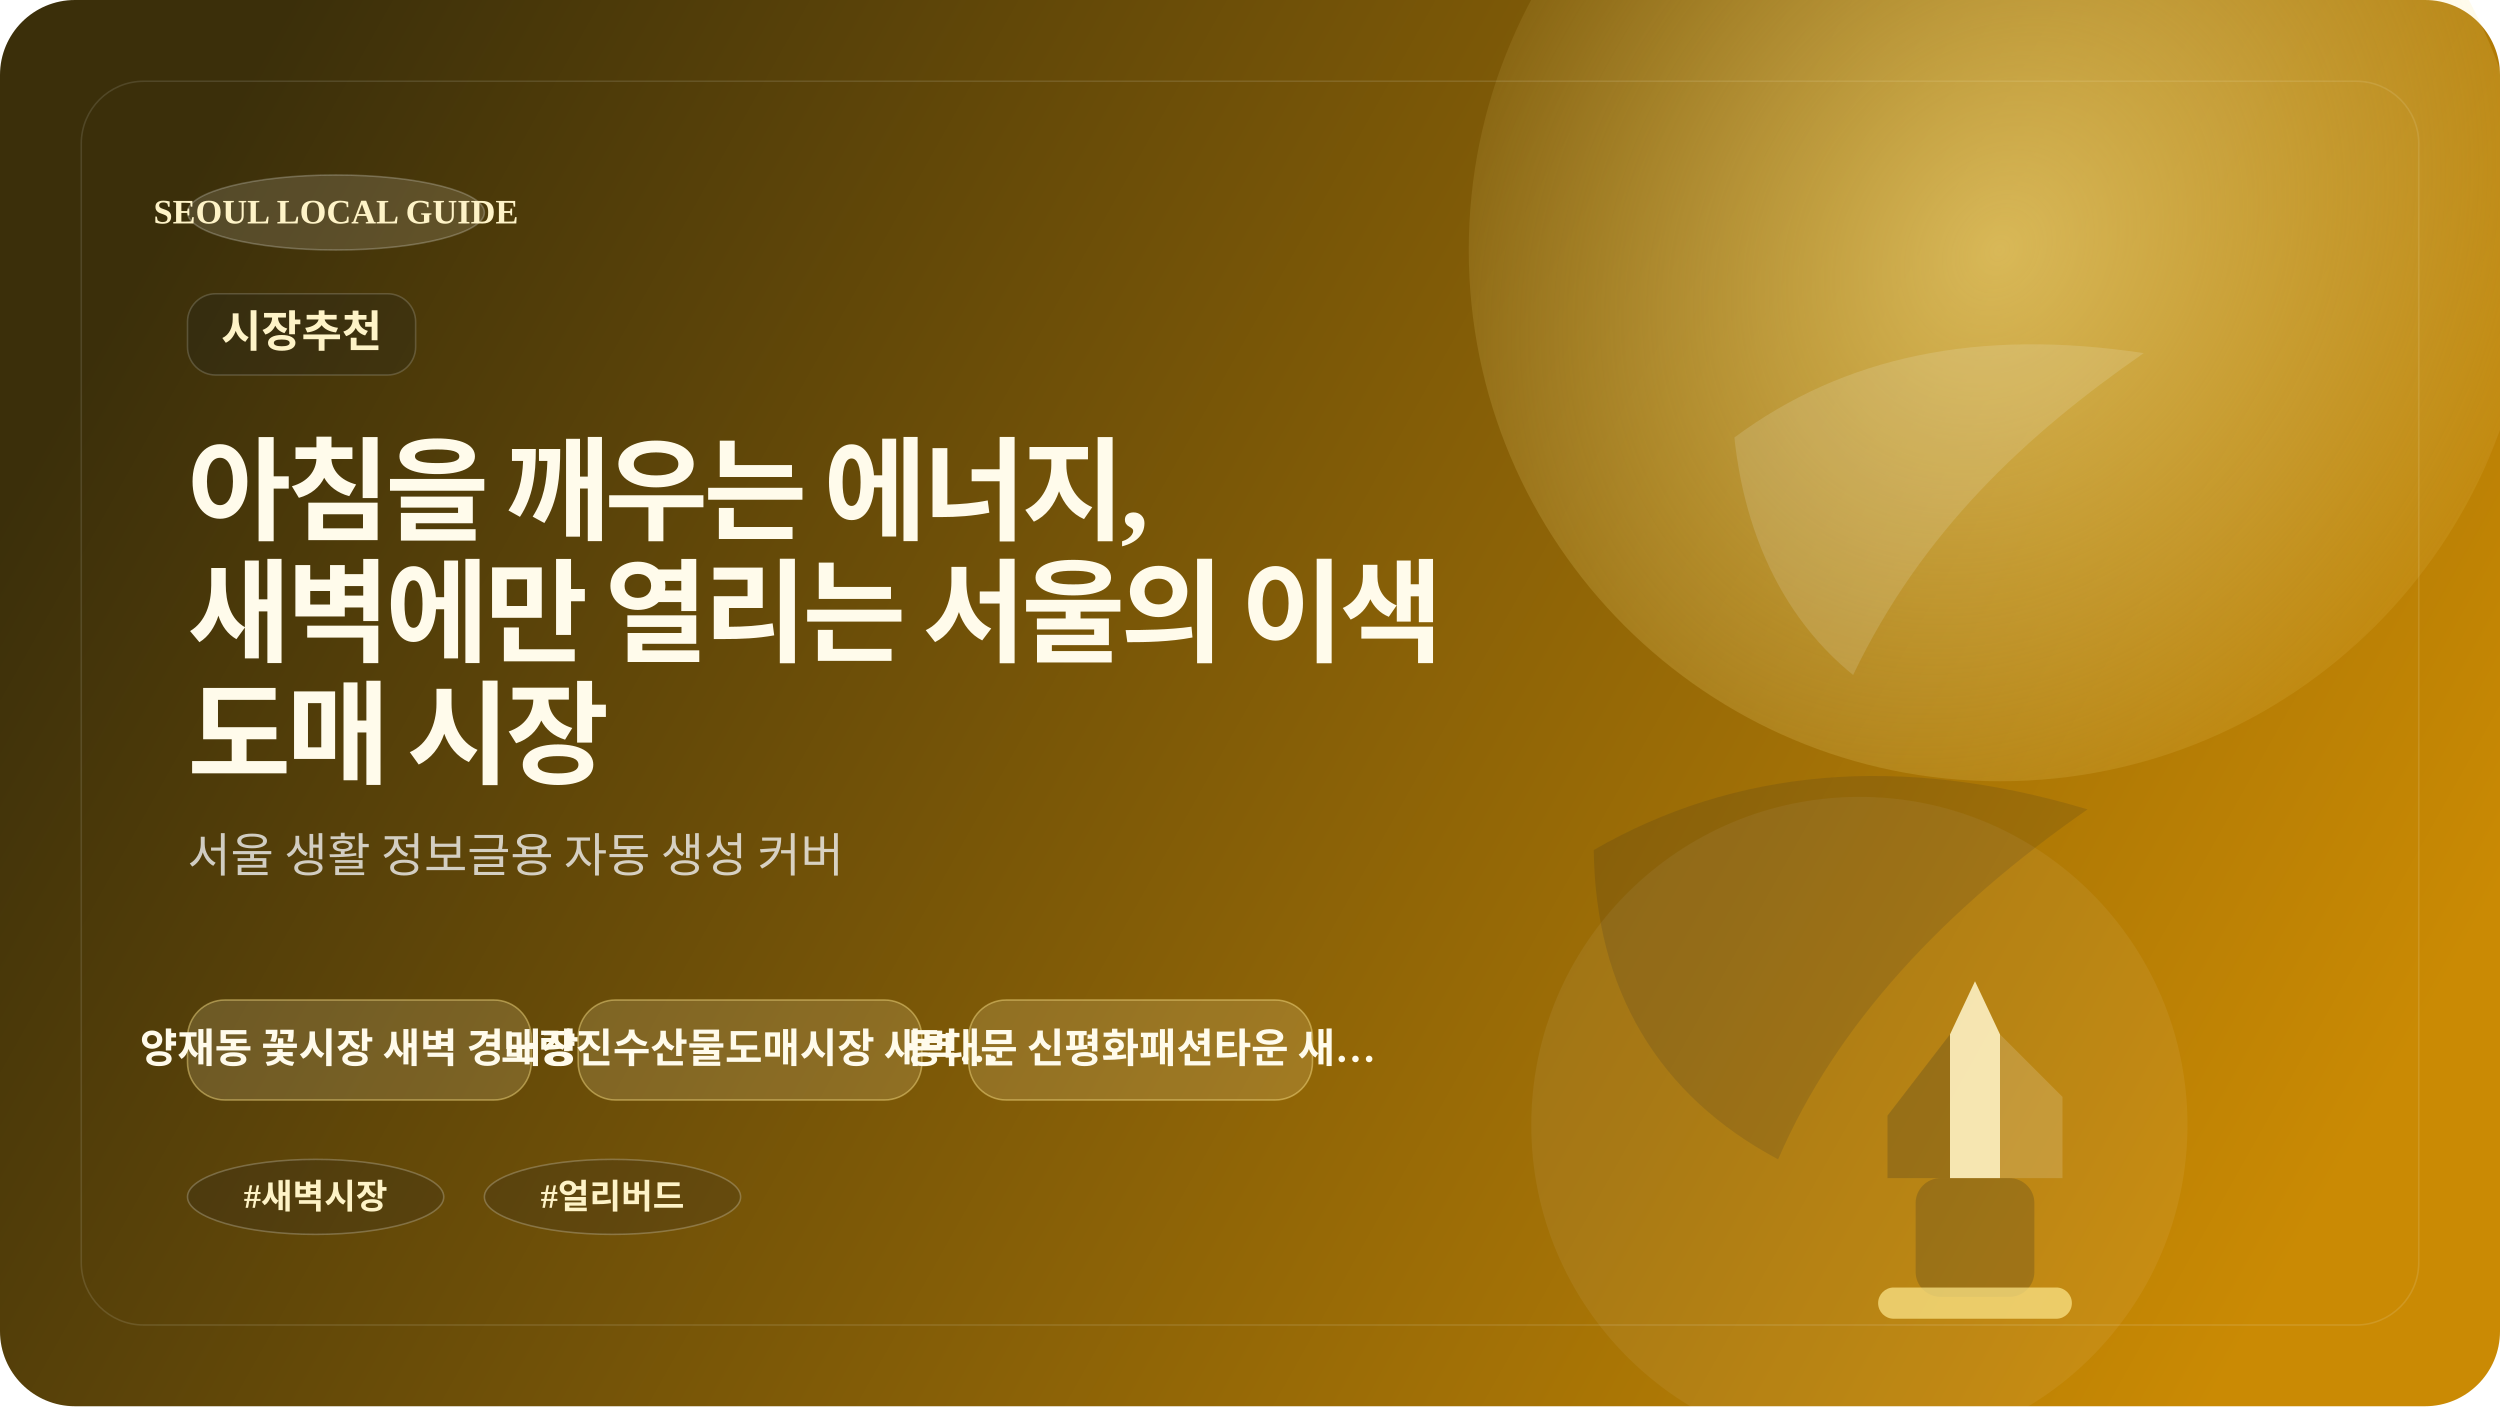
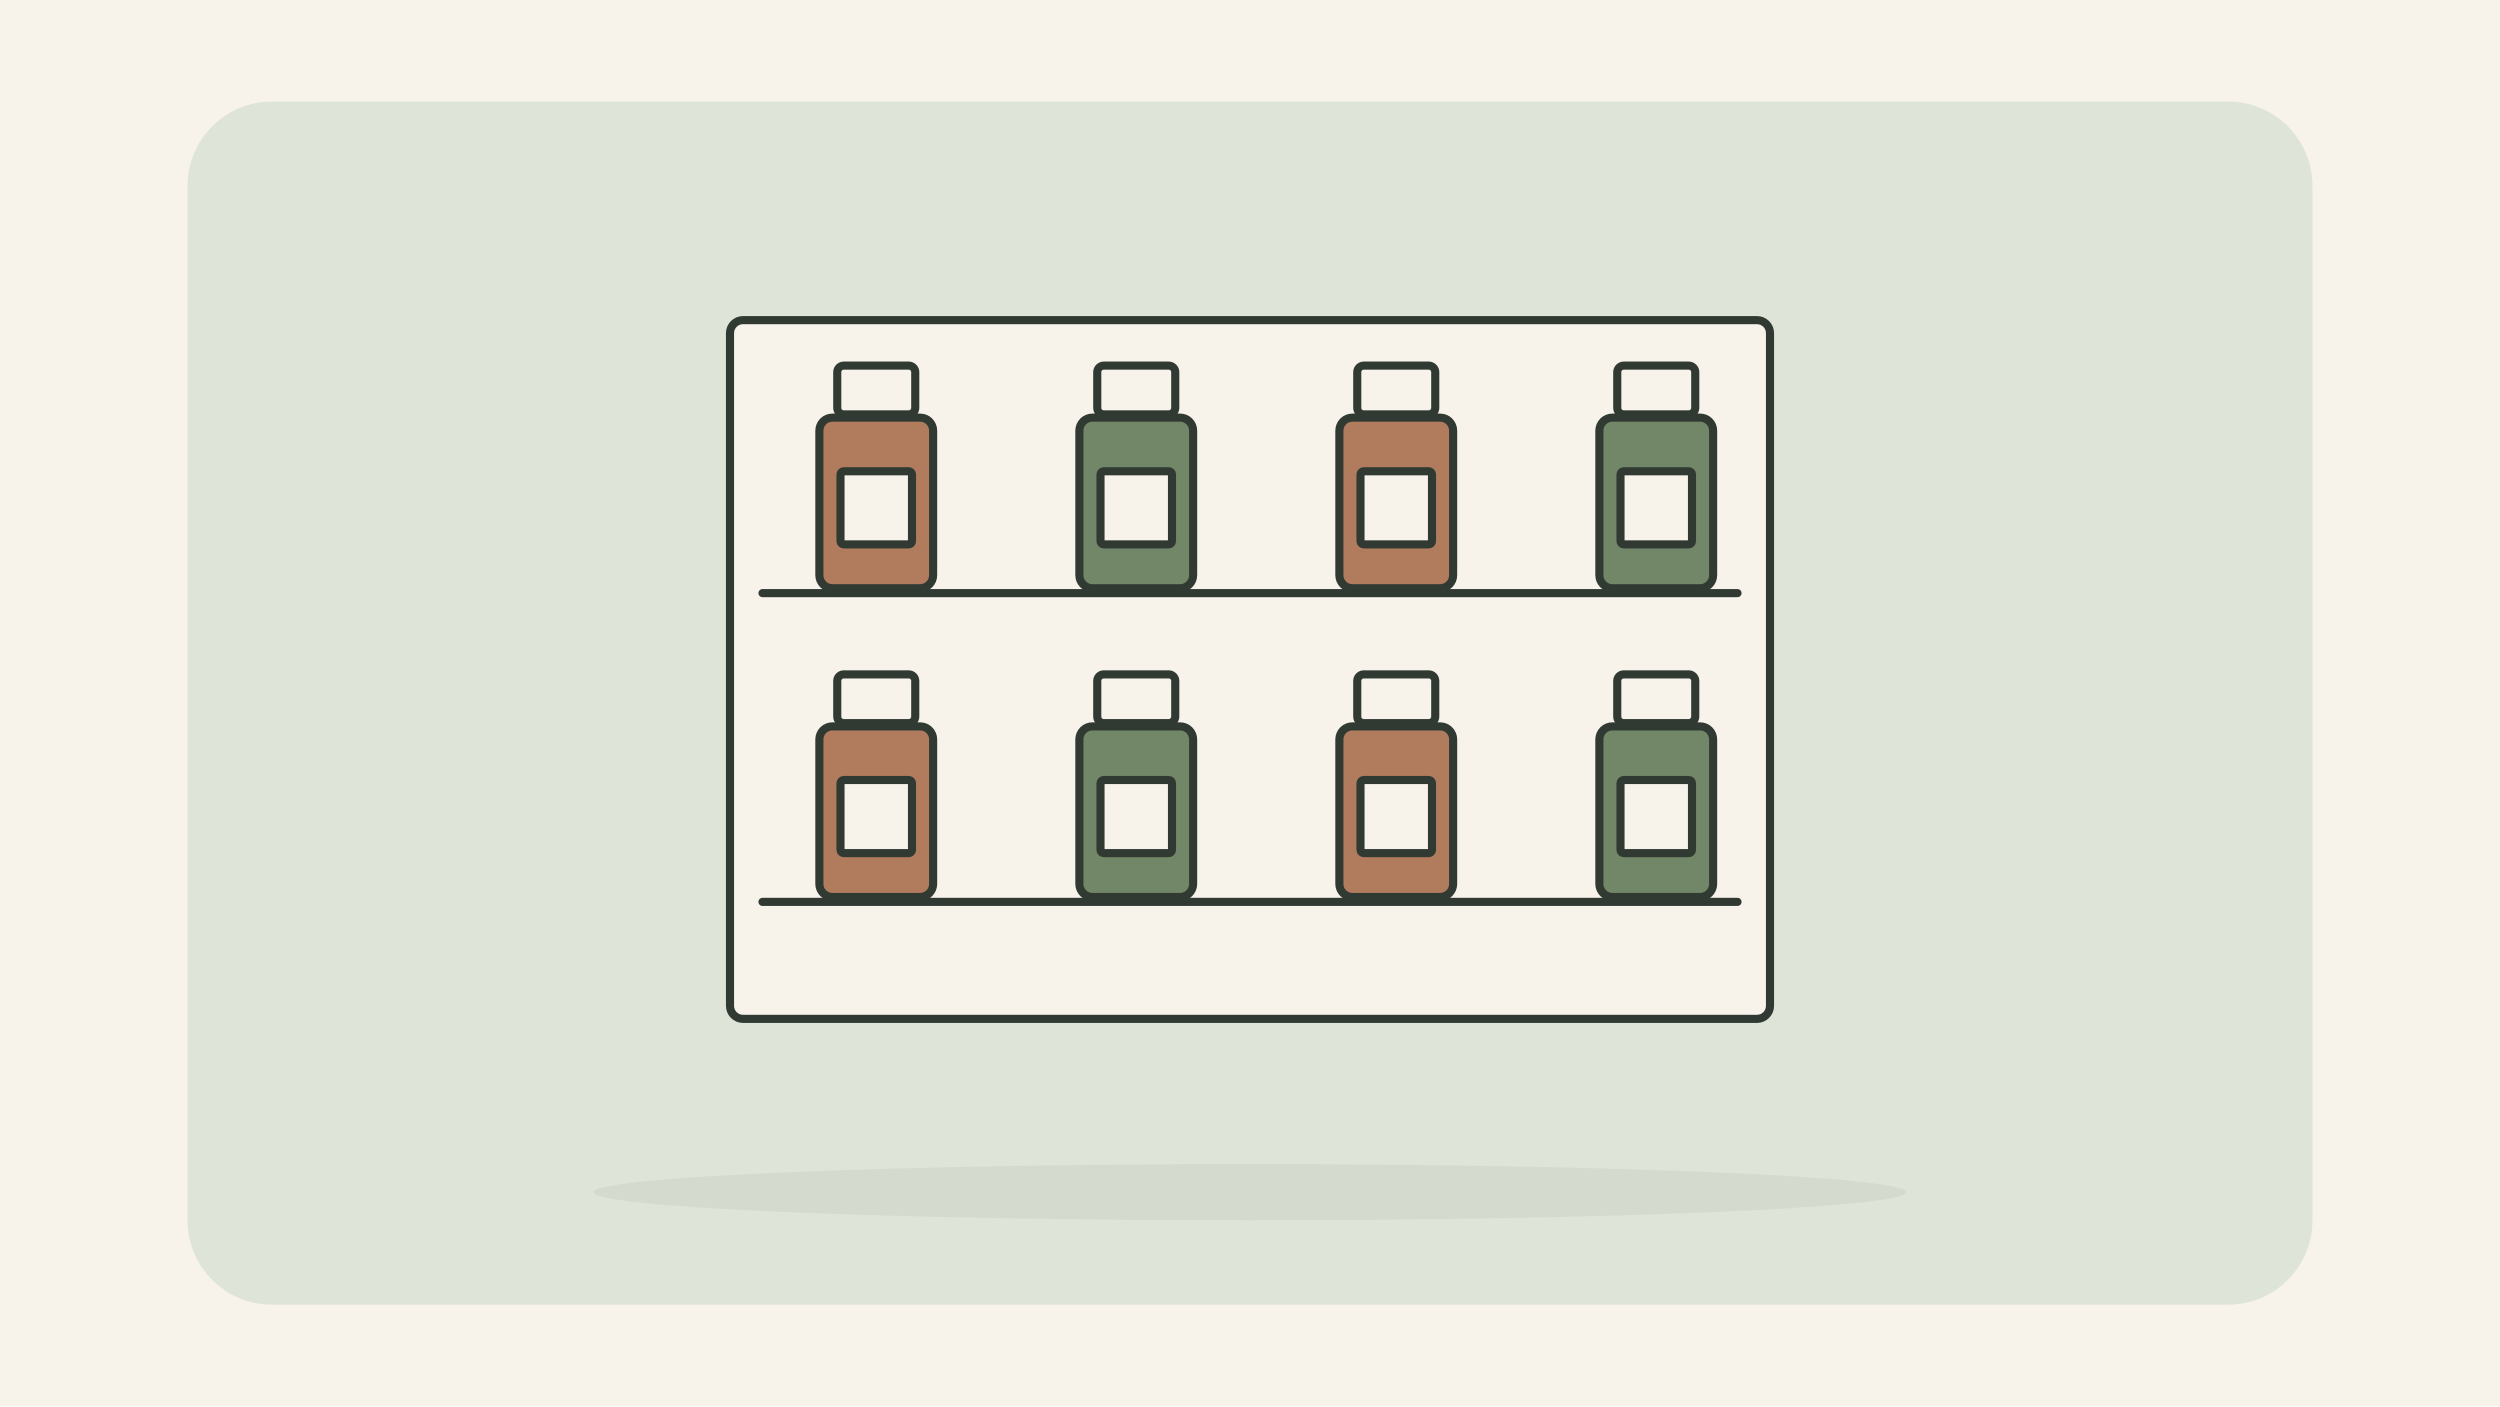
- <svg xmlns="http://www.w3.org/2000/svg" width="1600" height="900" viewBox="0 0 1600 900" fill="none" role="img" aria-labelledby="cover-title cover-desc">
-   <defs>
-     <linearGradient id="bg-gradient" x1="140" y1="80" x2="1460" y2="820" gradientUnits="userSpaceOnUse">
-       <stop stop-color="#3B2F0A" />
-       <stop offset="1" stop-color="#CA8A04" />
-     </linearGradient>
-     <radialGradient id="glow-gradient" cx="0" cy="0" r="1" gradientUnits="userSpaceOnUse" gradientTransform="translate(1280 160) rotate(125) scale(480 400)">
-       <stop stop-color="#FDE68A" stop-opacity="0.62" />
-       <stop offset="1" stop-color="#FDE68A" stop-opacity="0" />
-     </radialGradient>
-   </defs>
-   <rect width="1600" height="900" rx="48" fill="url(#bg-gradient)" />
-   <rect x="52" y="52" width="1496" height="796" rx="40" stroke="rgba(248,250,252,0.12)" />
-   <circle cx="1280" cy="160" r="340" fill="url(#glow-gradient)" />
-   <circle cx="1190" cy="720" r="210" fill="rgba(255,255,255,0.06)" />
-   <path d="M1110 280C1180 228 1266 210 1372 226C1297 278 1230 340 1186 432C1144 398 1117 346 1110 280Z" fill="rgba(248,250,252,0.14)" />
-   <path d="M1020 544C1110 492 1216 482 1336 518C1244 582 1175 656 1138 742C1061 701 1021 633 1020 544Z" fill="rgba(15,23,42,0.12)" />
-   <g transform="translate(120 112)">
-     <rect width="190" height="48" rx="999" fill="rgba(248,250,252,0.13)" stroke="rgba(248,250,252,0.24)" />
-     <text x="95" y="31" fill="#FEF3C7" font-size="22" font-weight="700" text-anchor="middle">SEOUL LOCAL GUIDE</text>
-   </g>
-   <g transform="translate(120 188)">
-     <rect width="146" height="52" rx="18" fill="rgba(15,23,42,0.18)" stroke="rgba(248,250,252,0.18)" />
-     <text x="73" y="34" fill="#FEF3C7" font-size="28" font-weight="700" text-anchor="middle">시장추천</text>
-   </g>
-   <text x="120" y="340" fill="#FFFBEB" font-size="72" font-weight="800" letter-spacing="-0.04em">
-     <tspan x="120" dy="0">아침을 깨우는 에너지,</tspan>
-     <tspan x="120" dy="78">새벽에만 열리는 서울의 이색</tspan>
-     <tspan x="120" dy="78">도매 시장</tspan>
-   </text>
-   <text x="120" y="558" fill="rgba(248,250,252,0.76)" font-size="30" font-weight="500">
-     서울 생활 정보글용 자동 생성 커버
-   </text>
-   <g transform="translate(120 640)">
-     <rect width="220" height="64" rx="24" fill="rgba(254, 243, 199, 0.15)" stroke="rgba(253, 230, 138, 0.45)" />
-     <text x="110" y="40" fill="#FFFBEB" font-size="26" font-weight="600" text-anchor="middle">양재동 꽃시장 새벽 경매장</text>
-   </g>
-   <g transform="translate(370 640)">
-     <rect width="220" height="64" rx="24" fill="rgba(254, 243, 199, 0.15)" stroke="rgba(253, 230, 138, 0.45)" />
-     <text x="110" y="40" fill="#FFFBEB" font-size="26" font-weight="600" text-anchor="middle">노량진수산물도매시장 새벽…</text>
-   </g>
-   <g transform="translate(620 640)">
-     <rect width="220" height="64" rx="24" fill="rgba(254, 243, 199, 0.15)" stroke="rgba(253, 230, 138, 0.45)" />
-     <text x="110" y="40" fill="#FFFBEB" font-size="26" font-weight="600" text-anchor="middle">동대문 신평화패션타운 새…</text>
-   </g>
-   <g transform="translate(120 742)">
-     <rect width="164" height="48" rx="999" fill="rgba(15, 23, 42, 0.16)" stroke="rgba(248, 250, 252, 0.24)" />
-     <text x="82" y="31" fill="#FEF3C7" font-size="22" font-weight="600" text-anchor="middle">#새벽시장</text>
-   </g>
-   <g transform="translate(310 742)">
-     <rect width="164" height="48" rx="999" fill="rgba(15, 23, 42, 0.16)" stroke="rgba(248, 250, 252, 0.24)" />
-     <text x="82" y="31" fill="#FEF3C7" font-size="22" font-weight="600" text-anchor="middle">#얼리버드</text>
-   </g>
-   <g transform="translate(1168 628)">
-     <path d="M96 0L112 34V126H80V34L96 0Z" fill="#FEF3C7" fill-opacity="0.88" />
-     <path d="M112 34L152 74V126H112V34Z" fill="rgba(248,250,252,0.16)" />
-     <path d="M80 34L40 86V126H80V34Z" fill="rgba(15,23,42,0.18)" />
-     <rect x="58" y="126" width="76" height="76" rx="16" fill="rgba(15,23,42,0.18)" />
-     <rect x="34" y="196" width="124" height="20" rx="10" fill="#FDE68A" fill-opacity="0.72" />
+ <svg xmlns="http://www.w3.org/2000/svg" width="1600" height="900" viewBox="0 0 1600 900" fill="none" role="img" aria-labelledby="cover-title cover-desc" data-cover-generator="seoulcity" data-cover-version="2" data-cover-subject="market" data-cover-scene="grocery-shelf" data-cover-palette="sage">
+   <rect width="1600" height="900" fill="#F7F3EB" />
+   <rect x="120" y="65" width="1360" height="770" rx="54" fill="#DEE5D8" />
+   <ellipse cx="800" cy="763" rx="420" ry="18" fill="#303A33" opacity=".06" />
+   <g transform="translate(280 130) scale(1.04)" stroke="#303A33" stroke-width="5" stroke-linecap="round" stroke-linejoin="round">
+     <rect x="180" y="72" width="640" height="430" rx="8" fill="#F7F3EB" />
+     <path d="M200 240L800 240" fill="none" />
+     <rect x="235" y="132" width="70" height="105" rx="8" fill="#B17B5D" />
+     <rect x="246" y="100" width="48" height="30" rx="4" fill="#F7F3EB" />
+     <rect x="248" y="165" width="44" height="45" rx="2" fill="#F7F3EB" />
+     <rect x="395" y="132" width="70" height="105" rx="8" fill="#728668" />
+     <rect x="406" y="100" width="48" height="30" rx="4" fill="#F7F3EB" />
+     <rect x="408" y="165" width="44" height="45" rx="2" fill="#F7F3EB" />
+     <rect x="555" y="132" width="70" height="105" rx="8" fill="#B17B5D" />
+     <rect x="566" y="100" width="48" height="30" rx="4" fill="#F7F3EB" />
+     <rect x="568" y="165" width="44" height="45" rx="2" fill="#F7F3EB" />
+     <rect x="715" y="132" width="70" height="105" rx="8" fill="#728668" />
+     <rect x="726" y="100" width="48" height="30" rx="4" fill="#F7F3EB" />
+     <rect x="728" y="165" width="44" height="45" rx="2" fill="#F7F3EB" />
+     <path d="M200 430L800 430" fill="none" />
+     <rect x="235" y="322" width="70" height="105" rx="8" fill="#B17B5D" />
+     <rect x="246" y="290" width="48" height="30" rx="4" fill="#F7F3EB" />
+     <rect x="248" y="355" width="44" height="45" rx="2" fill="#F7F3EB" />
+     <rect x="395" y="322" width="70" height="105" rx="8" fill="#728668" />
+     <rect x="406" y="290" width="48" height="30" rx="4" fill="#F7F3EB" />
+     <rect x="408" y="355" width="44" height="45" rx="2" fill="#F7F3EB" />
+     <rect x="555" y="322" width="70" height="105" rx="8" fill="#B17B5D" />
+     <rect x="566" y="290" width="48" height="30" rx="4" fill="#F7F3EB" />
+     <rect x="568" y="355" width="44" height="45" rx="2" fill="#F7F3EB" />
+     <rect x="715" y="322" width="70" height="105" rx="8" fill="#728668" />
+     <rect x="726" y="290" width="48" height="30" rx="4" fill="#F7F3EB" />
+     <rect x="728" y="355" width="44" height="45" rx="2" fill="#F7F3EB" />
  </g>
</svg>
